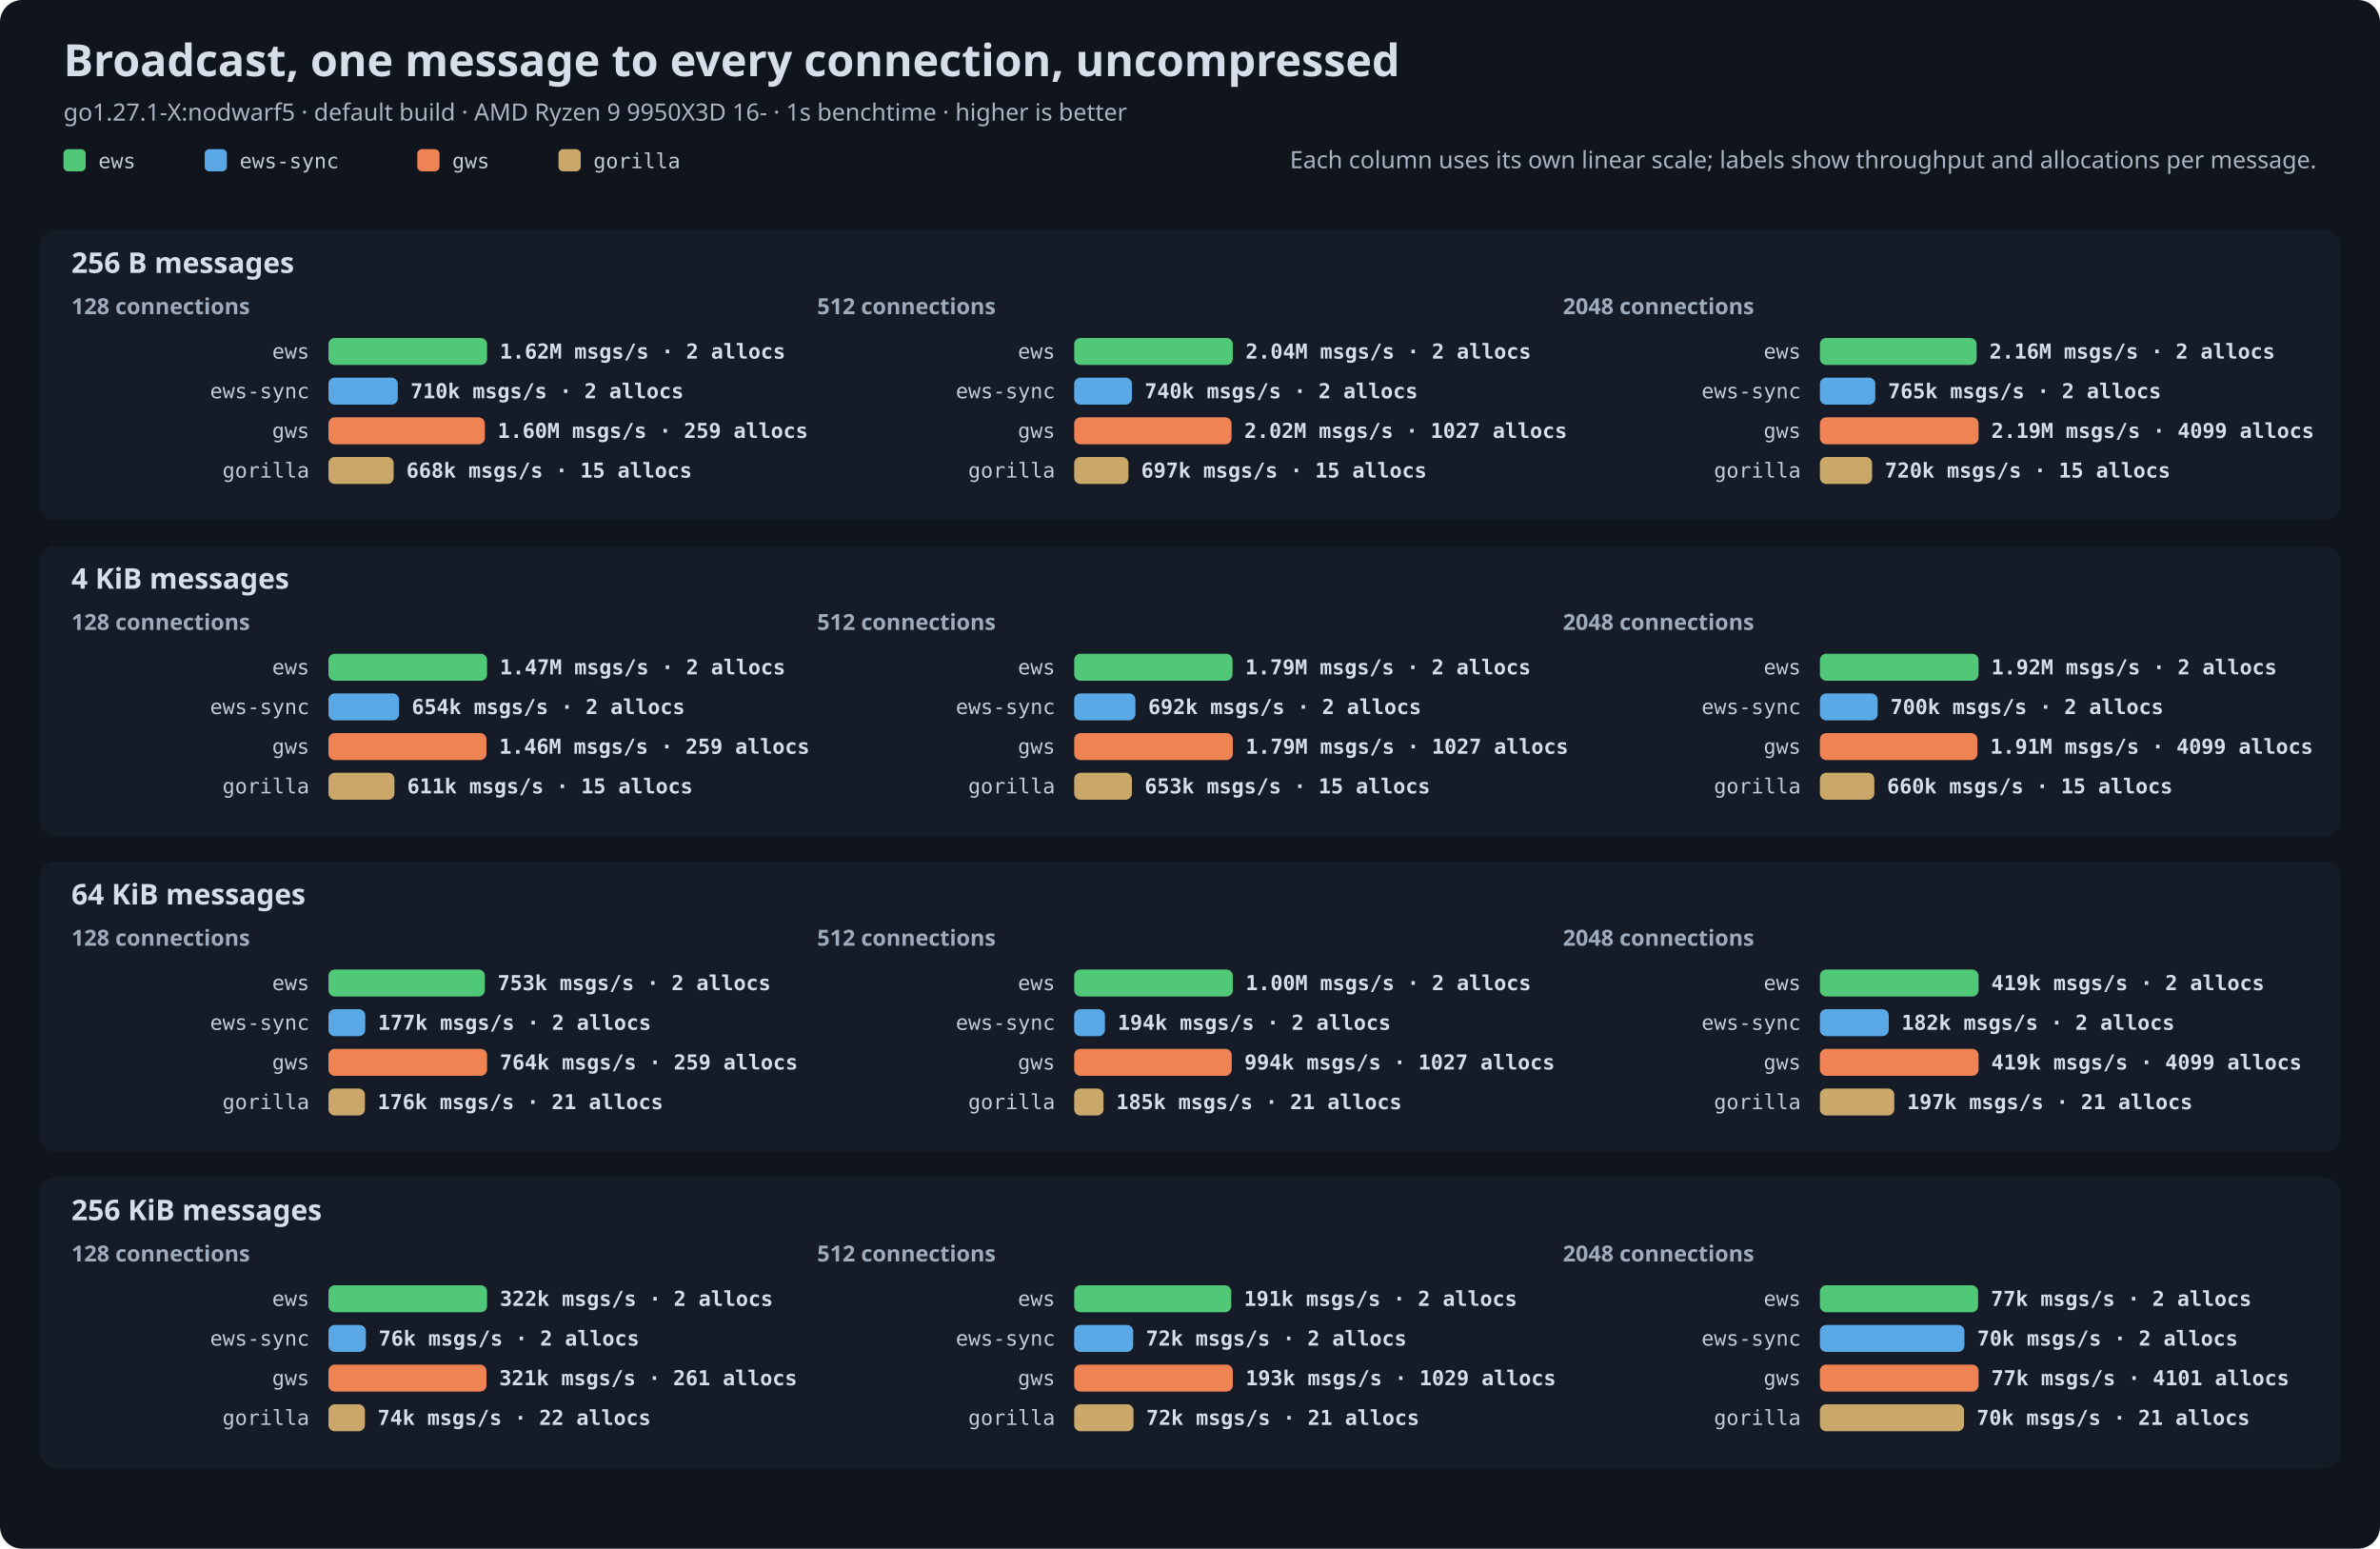
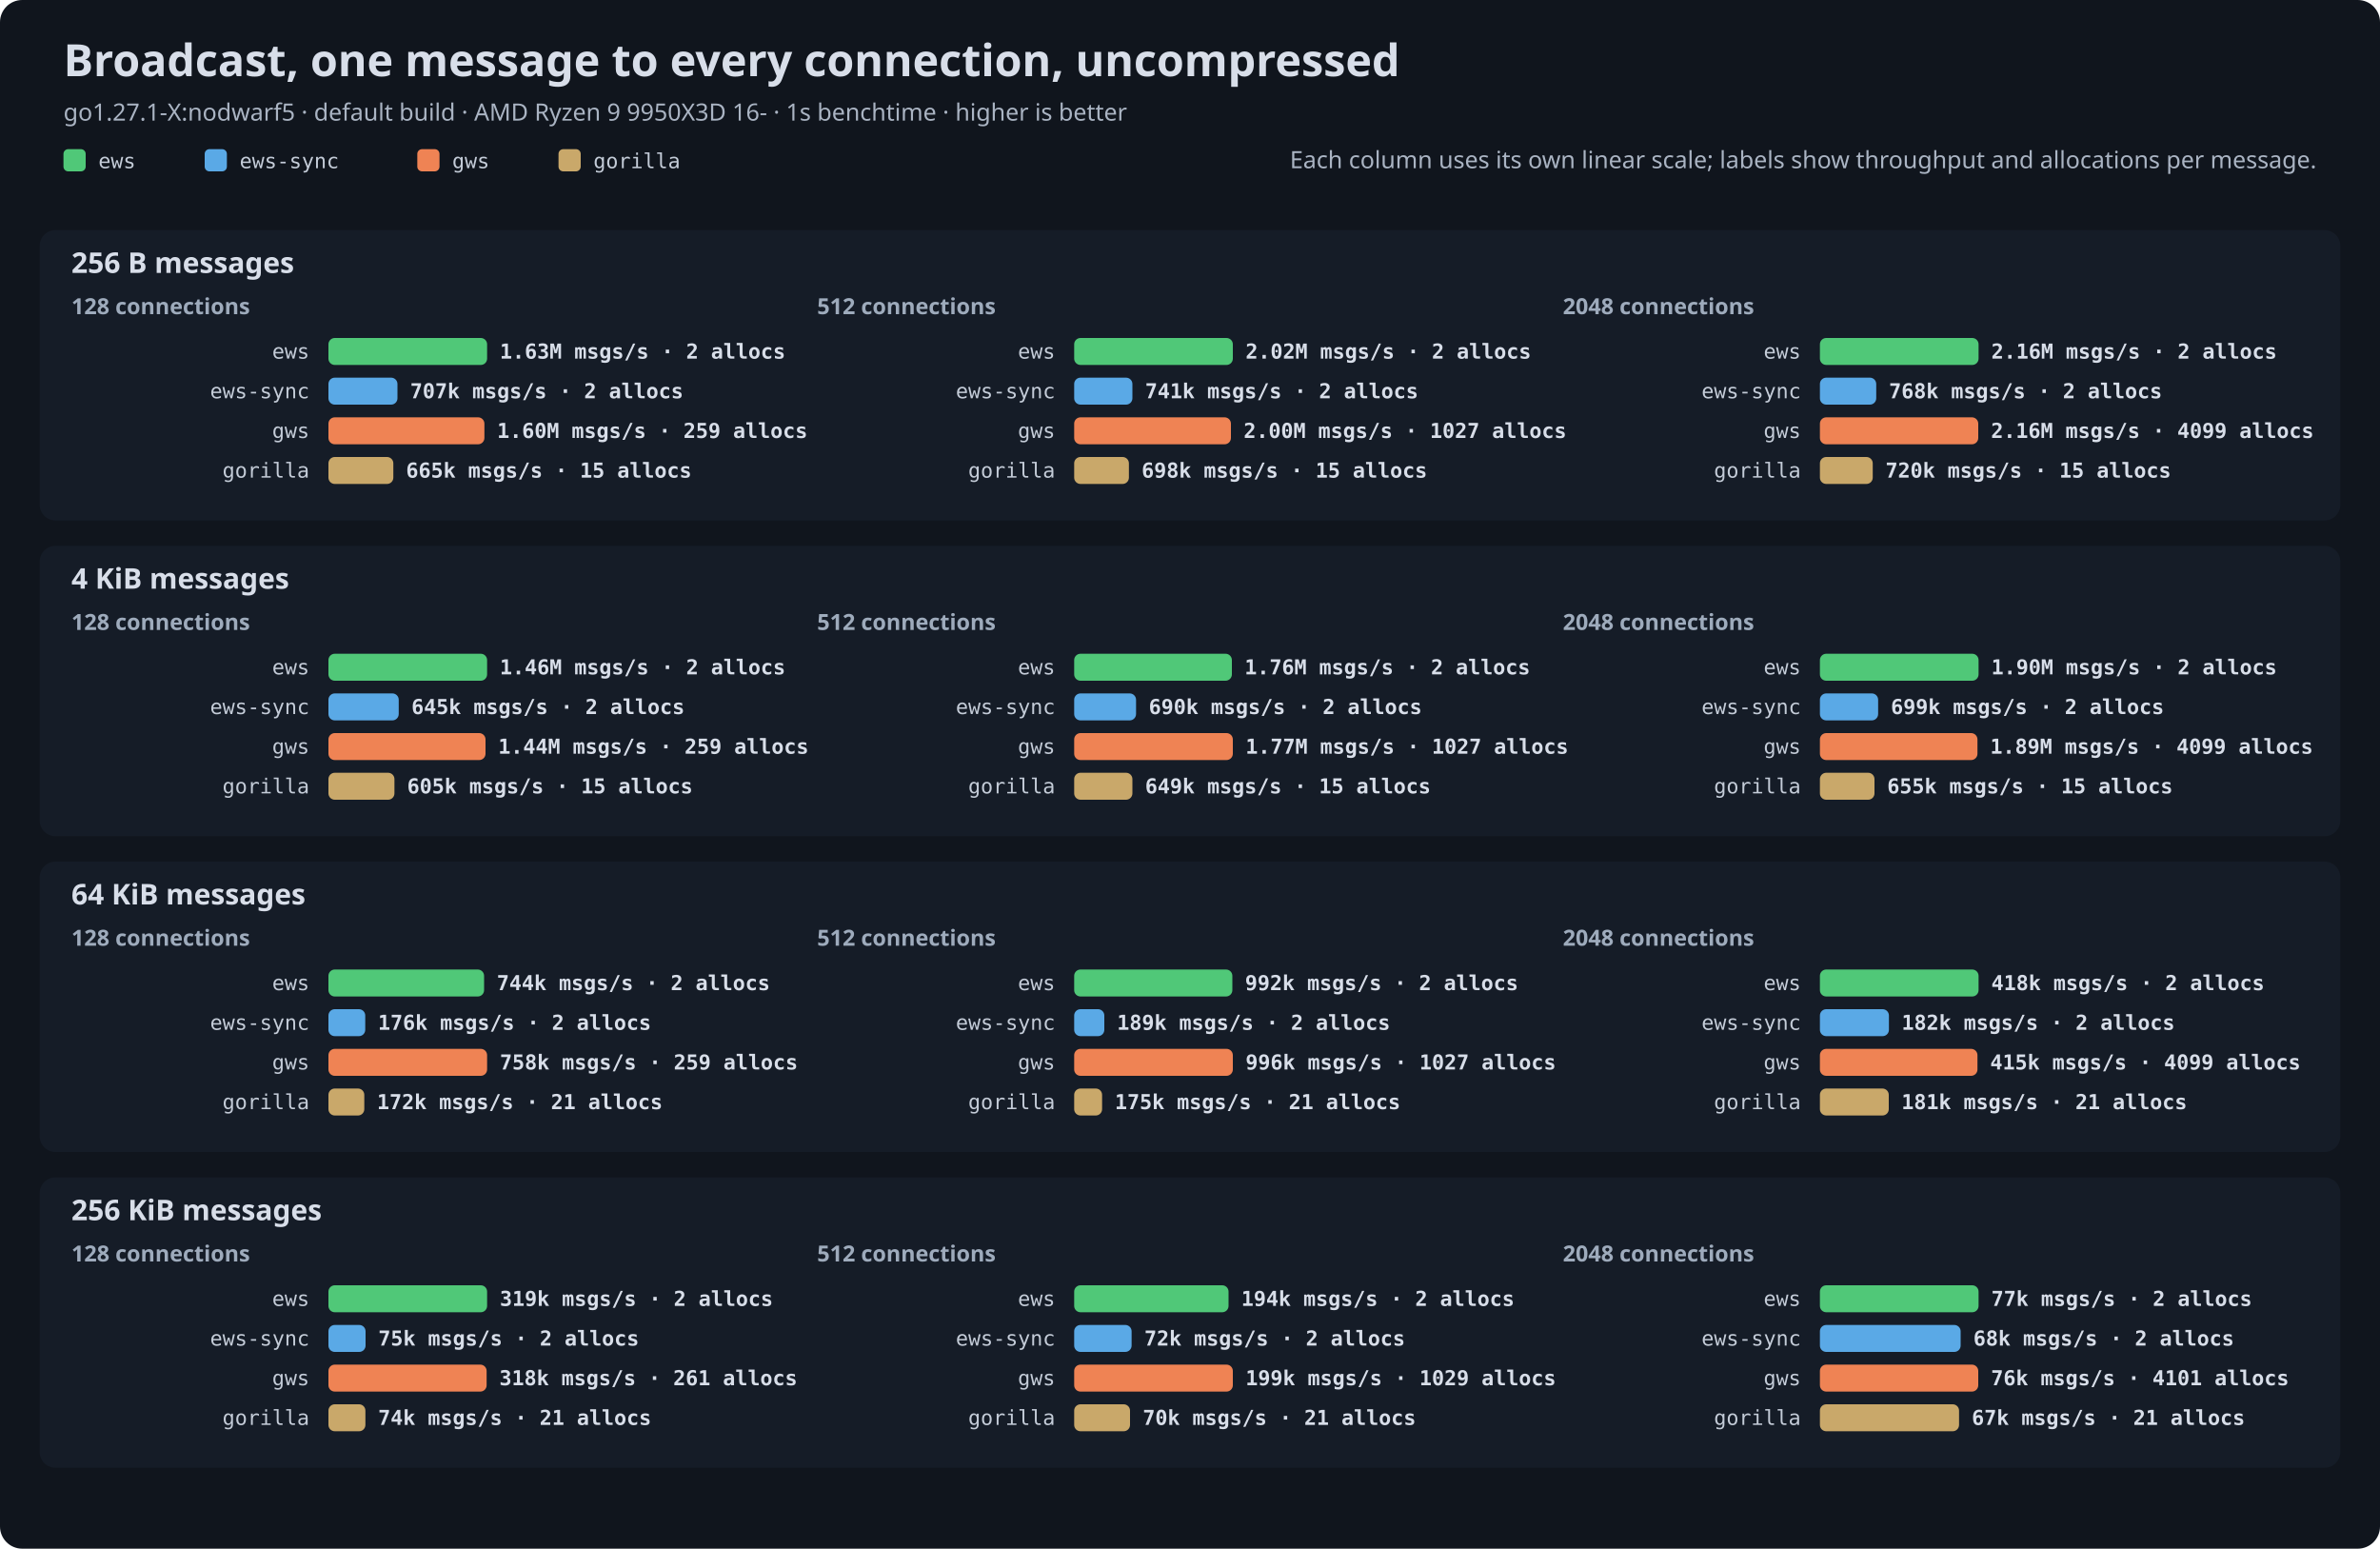
<svg xmlns="http://www.w3.org/2000/svg" width="1500" height="976" viewBox="0 0 1500 976" role="img" aria-labelledby="title desc">
  <style>text{font-family:ui-monospace,SFMono-Regular,Menlo,Consolas,monospace;fill:#d8dee9}.title{font-family:ui-sans-serif,system-ui,sans-serif;font-size:28px;font-weight:700}.subtitle{font-family:ui-sans-serif,system-ui,sans-serif;font-size:15px;fill:#aab4c3}.group{font-family:ui-sans-serif,system-ui,sans-serif;font-size:18px;font-weight:650}.contract{font-family:ui-sans-serif,system-ui,sans-serif;font-size:14px;font-weight:650;fill:#9eabbc}.series{font-size:13px;fill:#c4ccd8}.value{font-size:13px;font-weight:650}.panel{fill:#151c27}</style>
  <rect width="1500" height="976" rx="14" fill="#10151d" />
  <text class="title" x="40" y="48">Broadcast, one message to every connection, uncompressed</text>
  <text class="subtitle" x="40" y="76">go1.27.1-X:nodwarf5 · default build · AMD Ryzen 9 9950X3D 16- · 1s benchtime · higher is better</text>
  <rect x="40" y="94" width="14" height="14" rx="3" fill="#50c878" />
  <text class="series" x="62" y="106">ews</text>
  <rect x="129" y="94" width="14" height="14" rx="3" fill="#5aa9e6" />
  <text class="series" x="151" y="106">ews-sync</text>
  <rect x="263" y="94" width="14" height="14" rx="3" fill="#ef8354" />
  <text class="series" x="285" y="106">gws</text>
  <rect x="352" y="94" width="14" height="14" rx="3" fill="#c9a86a" />
  <text class="series" x="374" y="106">gorilla</text>
  <text class="subtitle" x="1460" y="106" text-anchor="end">Each column uses its own linear scale; labels show throughput and allocations per message.</text>
  <g transform="translate(0,145)">
    <rect class="panel" x="25" y="0" width="1450" height="183" rx="10" />
    <text class="group" x="45" y="27">256 B messages</text>
    <text class="contract" x="45" y="53">128 connections</text>
    <text class="series" x="195" y="81" text-anchor="end">ews</text>
    <rect x="207" y="68" width="100.0" height="17" rx="4" fill="#50c878" />
-     <text class="value" x="315.0" y="81">1.62M msgs/s · 2 allocs</text>
+     <text class="value" x="315.0" y="81">1.63M msgs/s · 2 allocs</text>
    <text class="series" x="195" y="106" text-anchor="end">ews-sync</text>
-     <rect x="207" y="93" width="43.7" height="17" rx="4" fill="#5aa9e6" />
-     <text class="value" x="258.7" y="106">710k msgs/s · 2 allocs</text>
+     <rect x="207" y="93" width="43.5" height="17" rx="4" fill="#5aa9e6" />
+     <text class="value" x="258.5" y="106">707k msgs/s · 2 allocs</text>
    <text class="series" x="195" y="131" text-anchor="end">gws</text>
-     <rect x="207" y="118" width="98.6" height="17" rx="4" fill="#ef8354" />
-     <text class="value" x="313.6" y="131">1.60M msgs/s · 259 allocs</text>
+     <rect x="207" y="118" width="98.3" height="17" rx="4" fill="#ef8354" />
+     <text class="value" x="313.3" y="131">1.60M msgs/s · 259 allocs</text>
    <text class="series" x="195" y="156" text-anchor="end">gorilla</text>
-     <rect x="207" y="143" width="41.1" height="17" rx="4" fill="#c9a86a" />
-     <text class="value" x="256.1" y="156">668k msgs/s · 15 allocs</text>
+     <rect x="207" y="143" width="40.9" height="17" rx="4" fill="#c9a86a" />
+     <text class="value" x="255.9" y="156">665k msgs/s · 15 allocs</text>
    <text class="contract" x="515" y="53">512 connections</text>
    <text class="series" x="665" y="81" text-anchor="end">ews</text>
    <rect x="677" y="68" width="100.0" height="17" rx="4" fill="#50c878" />
-     <text class="value" x="785.0" y="81">2.04M msgs/s · 2 allocs</text>
+     <text class="value" x="785.0" y="81">2.02M msgs/s · 2 allocs</text>
    <text class="series" x="665" y="106" text-anchor="end">ews-sync</text>
-     <rect x="677" y="93" width="36.4" height="17" rx="4" fill="#5aa9e6" />
-     <text class="value" x="721.4" y="106">740k msgs/s · 2 allocs</text>
+     <rect x="677" y="93" width="36.7" height="17" rx="4" fill="#5aa9e6" />
+     <text class="value" x="721.7" y="106">741k msgs/s · 2 allocs</text>
    <text class="series" x="665" y="131" text-anchor="end">gws</text>
-     <rect x="677" y="118" width="99.2" height="17" rx="4" fill="#ef8354" />
-     <text class="value" x="784.2" y="131">2.02M msgs/s · 1027 allocs</text>
+     <rect x="677" y="118" width="98.8" height="17" rx="4" fill="#ef8354" />
+     <text class="value" x="783.8" y="131">2.00M msgs/s · 1027 allocs</text>
    <text class="series" x="665" y="156" text-anchor="end">gorilla</text>
-     <rect x="677" y="143" width="34.2" height="17" rx="4" fill="#c9a86a" />
-     <text class="value" x="719.2" y="156">697k msgs/s · 15 allocs</text>
+     <rect x="677" y="143" width="34.5" height="17" rx="4" fill="#c9a86a" />
+     <text class="value" x="719.5" y="156">698k msgs/s · 15 allocs</text>
    <text class="contract" x="985" y="53">2048 connections</text>
    <text class="series" x="1135" y="81" text-anchor="end">ews</text>
-     <rect x="1147" y="68" width="98.8" height="17" rx="4" fill="#50c878" />
-     <text class="value" x="1253.8" y="81">2.16M msgs/s · 2 allocs</text>
+     <rect x="1147" y="68" width="100.0" height="17" rx="4" fill="#50c878" />
+     <text class="value" x="1255.0" y="81">2.16M msgs/s · 2 allocs</text>
    <text class="series" x="1135" y="106" text-anchor="end">ews-sync</text>
-     <rect x="1147" y="93" width="34.9" height="17" rx="4" fill="#5aa9e6" />
-     <text class="value" x="1189.9" y="106">765k msgs/s · 2 allocs</text>
+     <rect x="1147" y="93" width="35.5" height="17" rx="4" fill="#5aa9e6" />
+     <text class="value" x="1190.5" y="106">768k msgs/s · 2 allocs</text>
    <text class="series" x="1135" y="131" text-anchor="end">gws</text>
-     <rect x="1147" y="118" width="100.0" height="17" rx="4" fill="#ef8354" />
-     <text class="value" x="1255.0" y="131">2.19M msgs/s · 4099 allocs</text>
+     <rect x="1147" y="118" width="99.8" height="17" rx="4" fill="#ef8354" />
+     <text class="value" x="1254.8" y="131">2.16M msgs/s · 4099 allocs</text>
    <text class="series" x="1135" y="156" text-anchor="end">gorilla</text>
-     <rect x="1147" y="143" width="32.9" height="17" rx="4" fill="#c9a86a" />
-     <text class="value" x="1187.9" y="156">720k msgs/s · 15 allocs</text>
+     <rect x="1147" y="143" width="33.3" height="17" rx="4" fill="#c9a86a" />
+     <text class="value" x="1188.3" y="156">720k msgs/s · 15 allocs</text>
  </g>
  <g transform="translate(0,344)">
    <rect class="panel" x="25" y="0" width="1450" height="183" rx="10" />
    <text class="group" x="45" y="27">4 KiB messages</text>
    <text class="contract" x="45" y="53">128 connections</text>
    <text class="series" x="195" y="81" text-anchor="end">ews</text>
    <rect x="207" y="68" width="100.0" height="17" rx="4" fill="#50c878" />
-     <text class="value" x="315.0" y="81">1.47M msgs/s · 2 allocs</text>
+     <text class="value" x="315.0" y="81">1.46M msgs/s · 2 allocs</text>
    <text class="series" x="195" y="106" text-anchor="end">ews-sync</text>
-     <rect x="207" y="93" width="44.5" height="17" rx="4" fill="#5aa9e6" />
-     <text class="value" x="259.5" y="106">654k msgs/s · 2 allocs</text>
+     <rect x="207" y="93" width="44.3" height="17" rx="4" fill="#5aa9e6" />
+     <text class="value" x="259.3" y="106">645k msgs/s · 2 allocs</text>
    <text class="series" x="195" y="131" text-anchor="end">gws</text>
-     <rect x="207" y="118" width="99.6" height="17" rx="4" fill="#ef8354" />
-     <text class="value" x="314.6" y="131">1.46M msgs/s · 259 allocs</text>
+     <rect x="207" y="118" width="99.0" height="17" rx="4" fill="#ef8354" />
+     <text class="value" x="314.0" y="131">1.44M msgs/s · 259 allocs</text>
    <text class="series" x="195" y="156" text-anchor="end">gorilla</text>
    <rect x="207" y="143" width="41.6" height="17" rx="4" fill="#c9a86a" />
-     <text class="value" x="256.6" y="156">611k msgs/s · 15 allocs</text>
+     <text class="value" x="256.6" y="156">605k msgs/s · 15 allocs</text>
    <text class="contract" x="515" y="53">512 connections</text>
    <text class="series" x="665" y="81" text-anchor="end">ews</text>
-     <rect x="677" y="68" width="99.8" height="17" rx="4" fill="#50c878" />
-     <text class="value" x="784.8" y="81">1.79M msgs/s · 2 allocs</text>
+     <rect x="677" y="68" width="99.4" height="17" rx="4" fill="#50c878" />
+     <text class="value" x="784.4" y="81">1.76M msgs/s · 2 allocs</text>
    <text class="series" x="665" y="106" text-anchor="end">ews-sync</text>
-     <rect x="677" y="93" width="38.6" height="17" rx="4" fill="#5aa9e6" />
-     <text class="value" x="723.6" y="106">692k msgs/s · 2 allocs</text>
+     <rect x="677" y="93" width="39.0" height="17" rx="4" fill="#5aa9e6" />
+     <text class="value" x="724.0" y="106">690k msgs/s · 2 allocs</text>
    <text class="series" x="665" y="131" text-anchor="end">gws</text>
    <rect x="677" y="118" width="100.0" height="17" rx="4" fill="#ef8354" />
-     <text class="value" x="785.0" y="131">1.79M msgs/s · 1027 allocs</text>
+     <text class="value" x="785.0" y="131">1.77M msgs/s · 1027 allocs</text>
    <text class="series" x="665" y="156" text-anchor="end">gorilla</text>
-     <rect x="677" y="143" width="36.4" height="17" rx="4" fill="#c9a86a" />
-     <text class="value" x="721.4" y="156">653k msgs/s · 15 allocs</text>
+     <rect x="677" y="143" width="36.7" height="17" rx="4" fill="#c9a86a" />
+     <text class="value" x="721.7" y="156">649k msgs/s · 15 allocs</text>
    <text class="contract" x="985" y="53">2048 connections</text>
    <text class="series" x="1135" y="81" text-anchor="end">ews</text>
    <rect x="1147" y="68" width="100.0" height="17" rx="4" fill="#50c878" />
-     <text class="value" x="1255.0" y="81">1.92M msgs/s · 2 allocs</text>
+     <text class="value" x="1255.0" y="81">1.90M msgs/s · 2 allocs</text>
    <text class="series" x="1135" y="106" text-anchor="end">ews-sync</text>
-     <rect x="1147" y="93" width="36.4" height="17" rx="4" fill="#5aa9e6" />
-     <text class="value" x="1191.4" y="106">700k msgs/s · 2 allocs</text>
+     <rect x="1147" y="93" width="36.7" height="17" rx="4" fill="#5aa9e6" />
+     <text class="value" x="1191.7" y="106">699k msgs/s · 2 allocs</text>
    <text class="series" x="1135" y="131" text-anchor="end">gws</text>
    <rect x="1147" y="118" width="99.3" height="17" rx="4" fill="#ef8354" />
-     <text class="value" x="1254.3" y="131">1.91M msgs/s · 4099 allocs</text>
+     <text class="value" x="1254.3" y="131">1.89M msgs/s · 4099 allocs</text>
    <text class="series" x="1135" y="156" text-anchor="end">gorilla</text>
-     <rect x="1147" y="143" width="34.3" height="17" rx="4" fill="#c9a86a" />
-     <text class="value" x="1189.3" y="156">660k msgs/s · 15 allocs</text>
+     <rect x="1147" y="143" width="34.4" height="17" rx="4" fill="#c9a86a" />
+     <text class="value" x="1189.4" y="156">655k msgs/s · 15 allocs</text>
  </g>
  <g transform="translate(0,543)">
    <rect class="panel" x="25" y="0" width="1450" height="183" rx="10" />
    <text class="group" x="45" y="27">64 KiB messages</text>
    <text class="contract" x="45" y="53">128 connections</text>
    <text class="series" x="195" y="81" text-anchor="end">ews</text>
-     <rect x="207" y="68" width="98.6" height="17" rx="4" fill="#50c878" />
-     <text class="value" x="313.6" y="81">753k msgs/s · 2 allocs</text>
+     <rect x="207" y="68" width="98.1" height="17" rx="4" fill="#50c878" />
+     <text class="value" x="313.1" y="81">744k msgs/s · 2 allocs</text>
    <text class="series" x="195" y="106" text-anchor="end">ews-sync</text>
    <rect x="207" y="93" width="23.2" height="17" rx="4" fill="#5aa9e6" />
-     <text class="value" x="238.2" y="106">177k msgs/s · 2 allocs</text>
+     <text class="value" x="238.2" y="106">176k msgs/s · 2 allocs</text>
    <text class="series" x="195" y="131" text-anchor="end">gws</text>
    <rect x="207" y="118" width="100.0" height="17" rx="4" fill="#ef8354" />
-     <text class="value" x="315.0" y="131">764k msgs/s · 259 allocs</text>
+     <text class="value" x="315.0" y="131">758k msgs/s · 259 allocs</text>
    <text class="series" x="195" y="156" text-anchor="end">gorilla</text>
-     <rect x="207" y="143" width="23.0" height="17" rx="4" fill="#c9a86a" />
-     <text class="value" x="238.0" y="156">176k msgs/s · 21 allocs</text>
+     <rect x="207" y="143" width="22.6" height="17" rx="4" fill="#c9a86a" />
+     <text class="value" x="237.6" y="156">172k msgs/s · 21 allocs</text>
    <text class="contract" x="515" y="53">512 connections</text>
    <text class="series" x="665" y="81" text-anchor="end">ews</text>
-     <rect x="677" y="68" width="100.0" height="17" rx="4" fill="#50c878" />
-     <text class="value" x="785.0" y="81">1.00M msgs/s · 2 allocs</text>
+     <rect x="677" y="68" width="99.7" height="17" rx="4" fill="#50c878" />
+     <text class="value" x="784.7" y="81">992k msgs/s · 2 allocs</text>
    <text class="series" x="665" y="106" text-anchor="end">ews-sync</text>
-     <rect x="677" y="93" width="19.4" height="17" rx="4" fill="#5aa9e6" />
-     <text class="value" x="704.4" y="106">194k msgs/s · 2 allocs</text>
+     <rect x="677" y="93" width="19.0" height="17" rx="4" fill="#5aa9e6" />
+     <text class="value" x="704.0" y="106">189k msgs/s · 2 allocs</text>
    <text class="series" x="665" y="131" text-anchor="end">gws</text>
-     <rect x="677" y="118" width="99.3" height="17" rx="4" fill="#ef8354" />
-     <text class="value" x="784.3" y="131">994k msgs/s · 1027 allocs</text>
+     <rect x="677" y="118" width="100.0" height="17" rx="4" fill="#ef8354" />
+     <text class="value" x="785.0" y="131">996k msgs/s · 1027 allocs</text>
    <text class="series" x="665" y="156" text-anchor="end">gorilla</text>
-     <rect x="677" y="143" width="18.5" height="17" rx="4" fill="#c9a86a" />
-     <text class="value" x="703.5" y="156">185k msgs/s · 21 allocs</text>
+     <rect x="677" y="143" width="17.6" height="17" rx="4" fill="#c9a86a" />
+     <text class="value" x="702.6" y="156">175k msgs/s · 21 allocs</text>
    <text class="contract" x="985" y="53">2048 connections</text>
    <text class="series" x="1135" y="81" text-anchor="end">ews</text>
    <rect x="1147" y="68" width="100.0" height="17" rx="4" fill="#50c878" />
-     <text class="value" x="1255.0" y="81">419k msgs/s · 2 allocs</text>
+     <text class="value" x="1255.0" y="81">418k msgs/s · 2 allocs</text>
    <text class="series" x="1135" y="106" text-anchor="end">ews-sync</text>
-     <rect x="1147" y="93" width="43.4" height="17" rx="4" fill="#5aa9e6" />
-     <text class="value" x="1198.4" y="106">182k msgs/s · 2 allocs</text>
+     <rect x="1147" y="93" width="43.5" height="17" rx="4" fill="#5aa9e6" />
+     <text class="value" x="1198.5" y="106">182k msgs/s · 2 allocs</text>
    <text class="series" x="1135" y="131" text-anchor="end">gws</text>
-     <rect x="1147" y="118" width="100.0" height="17" rx="4" fill="#ef8354" />
-     <text class="value" x="1255.0" y="131">419k msgs/s · 4099 allocs</text>
+     <rect x="1147" y="118" width="99.3" height="17" rx="4" fill="#ef8354" />
+     <text class="value" x="1254.3" y="131">415k msgs/s · 4099 allocs</text>
    <text class="series" x="1135" y="156" text-anchor="end">gorilla</text>
-     <rect x="1147" y="143" width="46.9" height="17" rx="4" fill="#c9a86a" />
-     <text class="value" x="1201.9" y="156">197k msgs/s · 21 allocs</text>
+     <rect x="1147" y="143" width="43.4" height="17" rx="4" fill="#c9a86a" />
+     <text class="value" x="1198.4" y="156">181k msgs/s · 21 allocs</text>
  </g>
  <g transform="translate(0,742)">
    <rect class="panel" x="25" y="0" width="1450" height="183" rx="10" />
    <text class="group" x="45" y="27">256 KiB messages</text>
    <text class="contract" x="45" y="53">128 connections</text>
    <text class="series" x="195" y="81" text-anchor="end">ews</text>
    <rect x="207" y="68" width="100.0" height="17" rx="4" fill="#50c878" />
-     <text class="value" x="315.0" y="81">322k msgs/s · 2 allocs</text>
+     <text class="value" x="315.0" y="81">319k msgs/s · 2 allocs</text>
    <text class="series" x="195" y="106" text-anchor="end">ews-sync</text>
-     <rect x="207" y="93" width="23.6" height="17" rx="4" fill="#5aa9e6" />
-     <text class="value" x="238.6" y="106">76k msgs/s · 2 allocs</text>
+     <rect x="207" y="93" width="23.4" height="17" rx="4" fill="#5aa9e6" />
+     <text class="value" x="238.4" y="106">75k msgs/s · 2 allocs</text>
    <text class="series" x="195" y="131" text-anchor="end">gws</text>
-     <rect x="207" y="118" width="99.6" height="17" rx="4" fill="#ef8354" />
-     <text class="value" x="314.6" y="131">321k msgs/s · 261 allocs</text>
+     <rect x="207" y="118" width="99.7" height="17" rx="4" fill="#ef8354" />
+     <text class="value" x="314.7" y="131">318k msgs/s · 261 allocs</text>
    <text class="series" x="195" y="156" text-anchor="end">gorilla</text>
-     <rect x="207" y="143" width="23.0" height="17" rx="4" fill="#c9a86a" />
-     <text class="value" x="238.0" y="156">74k msgs/s · 22 allocs</text>
+     <rect x="207" y="143" width="23.3" height="17" rx="4" fill="#c9a86a" />
+     <text class="value" x="238.3" y="156">74k msgs/s · 21 allocs</text>
    <text class="contract" x="515" y="53">512 connections</text>
    <text class="series" x="665" y="81" text-anchor="end">ews</text>
-     <rect x="677" y="68" width="99.0" height="17" rx="4" fill="#50c878" />
-     <text class="value" x="784.0" y="81">191k msgs/s · 2 allocs</text>
+     <rect x="677" y="68" width="97.3" height="17" rx="4" fill="#50c878" />
+     <text class="value" x="782.3" y="81">194k msgs/s · 2 allocs</text>
    <text class="series" x="665" y="106" text-anchor="end">ews-sync</text>
-     <rect x="677" y="93" width="37.2" height="17" rx="4" fill="#5aa9e6" />
-     <text class="value" x="722.2" y="106">72k msgs/s · 2 allocs</text>
+     <rect x="677" y="93" width="36.2" height="17" rx="4" fill="#5aa9e6" />
+     <text class="value" x="721.2" y="106">72k msgs/s · 2 allocs</text>
    <text class="series" x="665" y="131" text-anchor="end">gws</text>
    <rect x="677" y="118" width="100.0" height="17" rx="4" fill="#ef8354" />
-     <text class="value" x="785.0" y="131">193k msgs/s · 1029 allocs</text>
+     <text class="value" x="785.0" y="131">199k msgs/s · 1029 allocs</text>
    <text class="series" x="665" y="156" text-anchor="end">gorilla</text>
-     <rect x="677" y="143" width="37.4" height="17" rx="4" fill="#c9a86a" />
-     <text class="value" x="722.4" y="156">72k msgs/s · 21 allocs</text>
+     <rect x="677" y="143" width="35.2" height="17" rx="4" fill="#c9a86a" />
+     <text class="value" x="720.2" y="156">70k msgs/s · 21 allocs</text>
    <text class="contract" x="985" y="53">2048 connections</text>
    <text class="series" x="1135" y="81" text-anchor="end">ews</text>
-     <rect x="1147" y="68" width="99.7" height="17" rx="4" fill="#50c878" />
-     <text class="value" x="1254.7" y="81">77k msgs/s · 2 allocs</text>
+     <rect x="1147" y="68" width="100.0" height="17" rx="4" fill="#50c878" />
+     <text class="value" x="1255.0" y="81">77k msgs/s · 2 allocs</text>
    <text class="series" x="1135" y="106" text-anchor="end">ews-sync</text>
-     <rect x="1147" y="93" width="91.1" height="17" rx="4" fill="#5aa9e6" />
-     <text class="value" x="1246.1" y="106">70k msgs/s · 2 allocs</text>
+     <rect x="1147" y="93" width="88.7" height="17" rx="4" fill="#5aa9e6" />
+     <text class="value" x="1243.7" y="106">68k msgs/s · 2 allocs</text>
    <text class="series" x="1135" y="131" text-anchor="end">gws</text>
-     <rect x="1147" y="118" width="100.0" height="17" rx="4" fill="#ef8354" />
-     <text class="value" x="1255.0" y="131">77k msgs/s · 4101 allocs</text>
+     <rect x="1147" y="118" width="99.8" height="17" rx="4" fill="#ef8354" />
+     <text class="value" x="1254.8" y="131">76k msgs/s · 4101 allocs</text>
    <text class="series" x="1135" y="156" text-anchor="end">gorilla</text>
-     <rect x="1147" y="143" width="90.8" height="17" rx="4" fill="#c9a86a" />
-     <text class="value" x="1245.8" y="156">70k msgs/s · 21 allocs</text>
+     <rect x="1147" y="143" width="87.7" height="17" rx="4" fill="#c9a86a" />
+     <text class="value" x="1242.7" y="156">67k msgs/s · 21 allocs</text>
  </g>
</svg>
